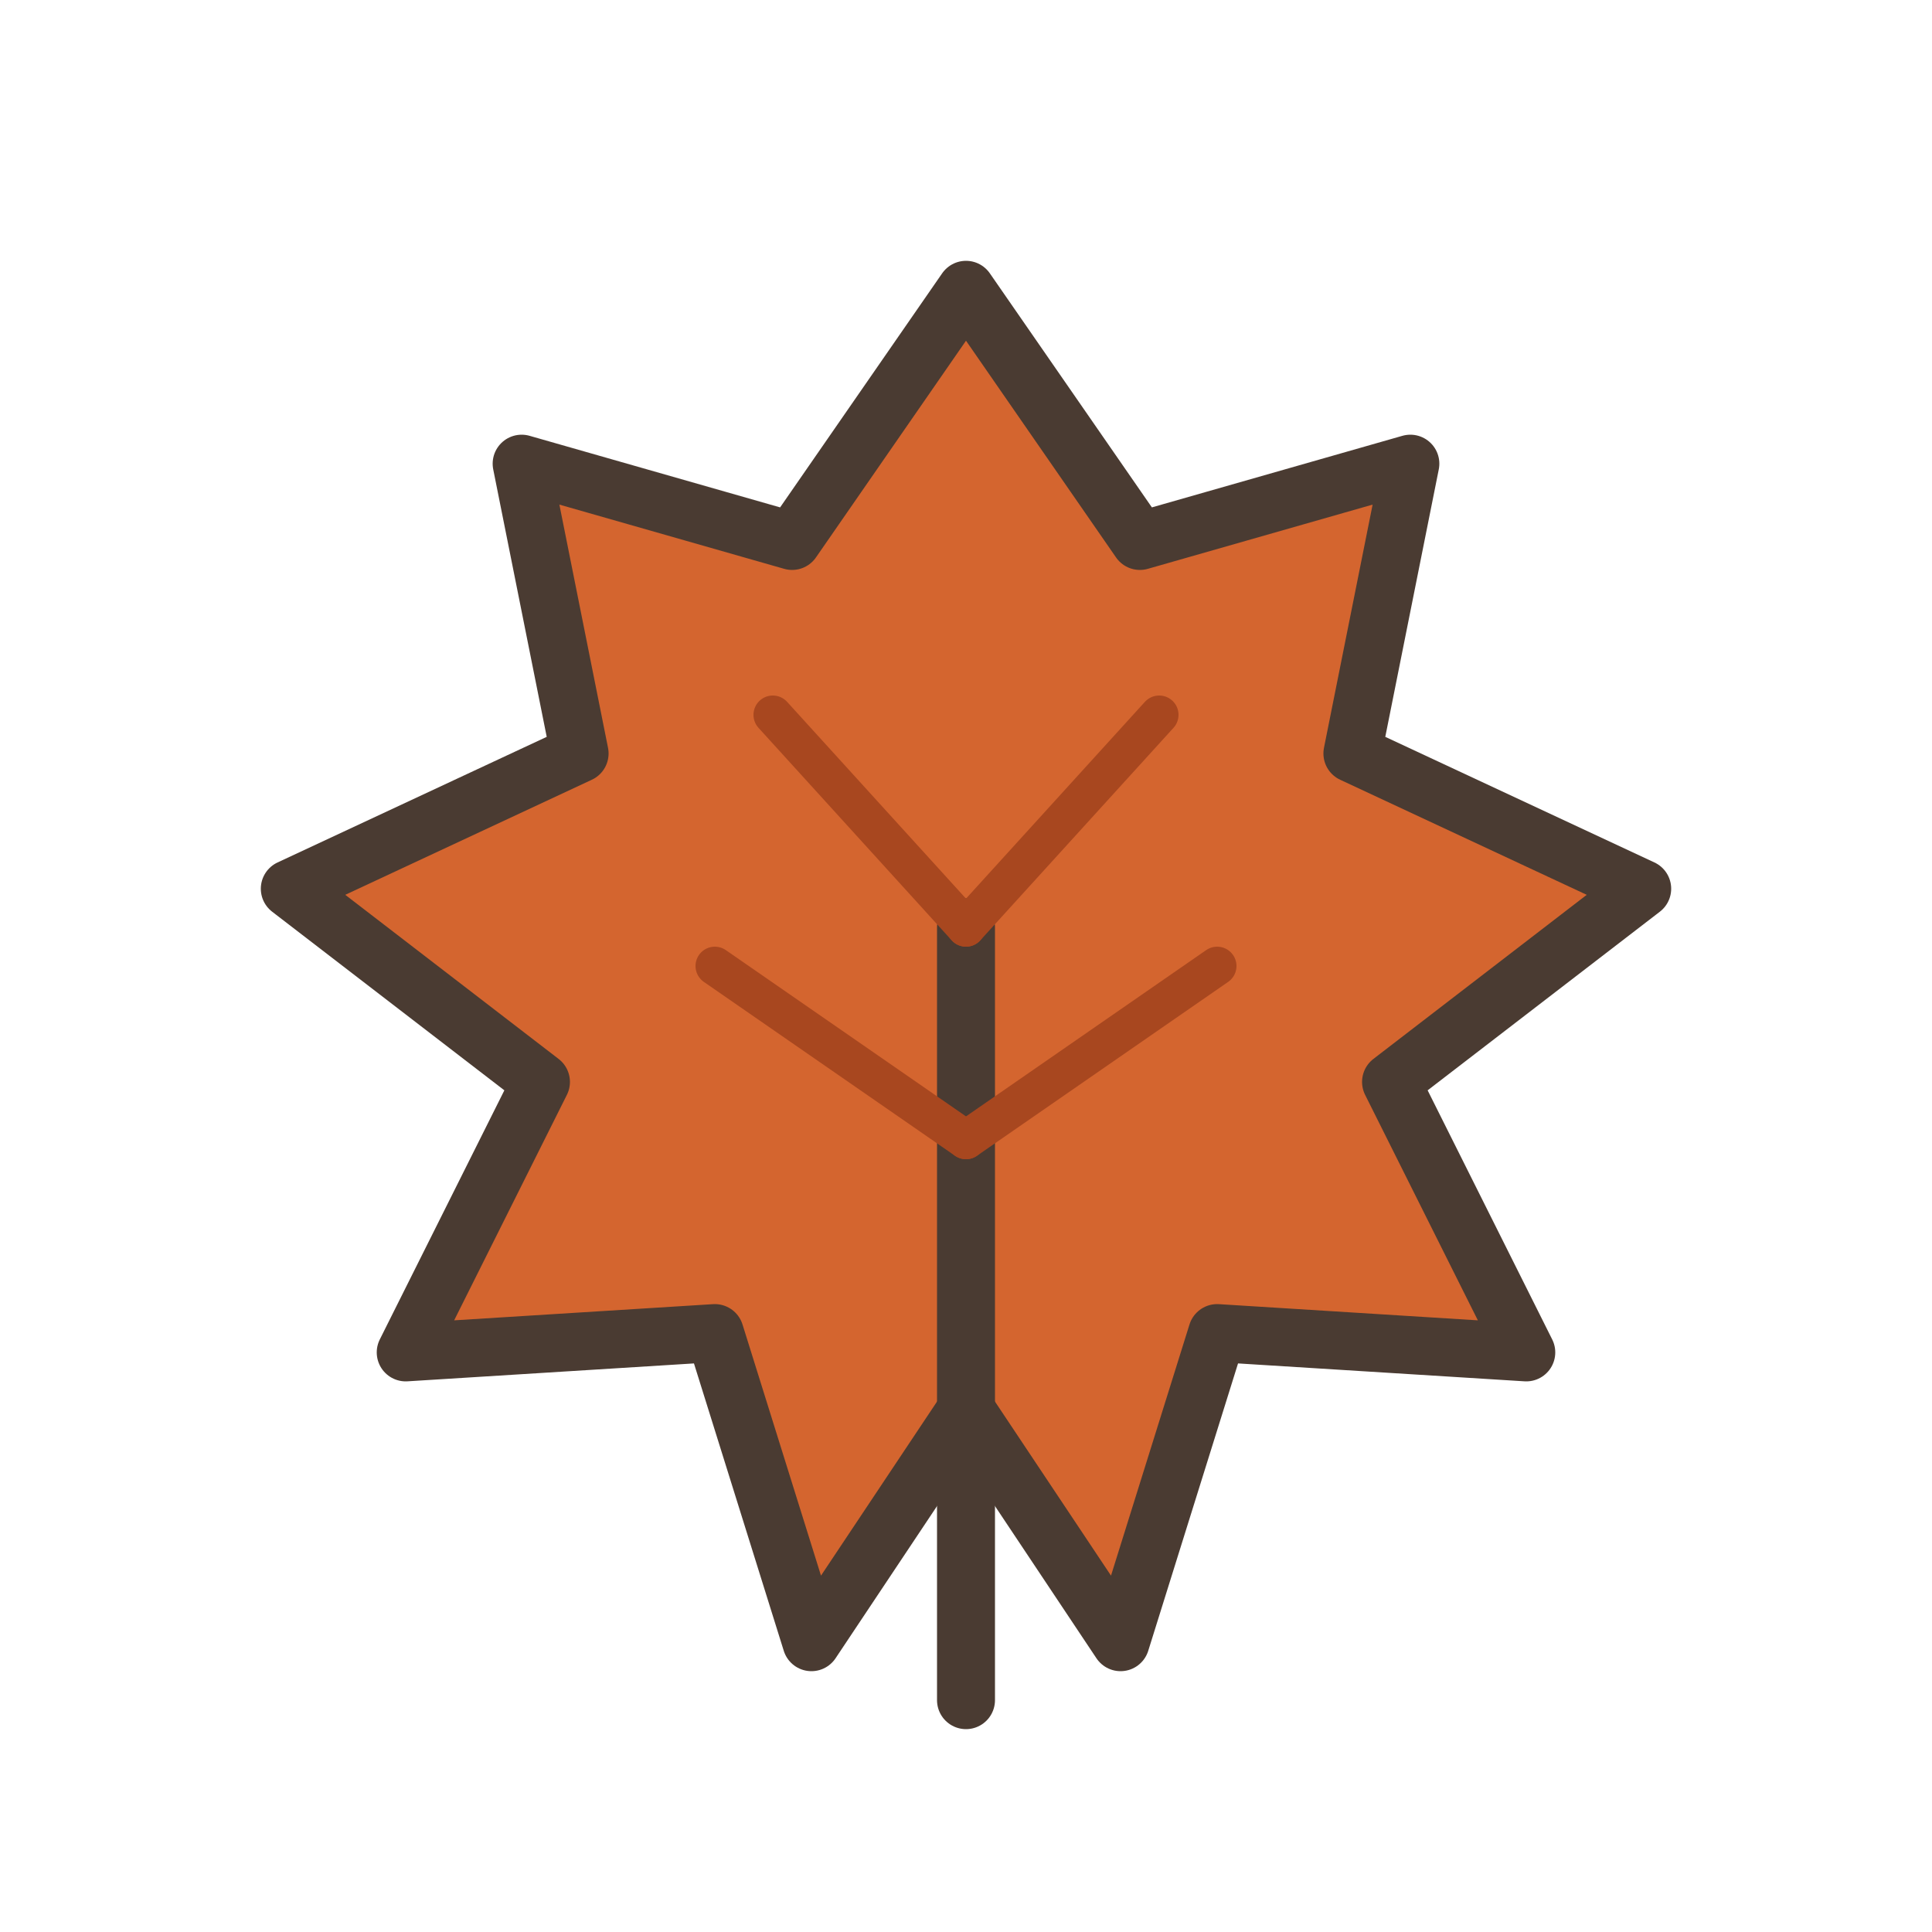
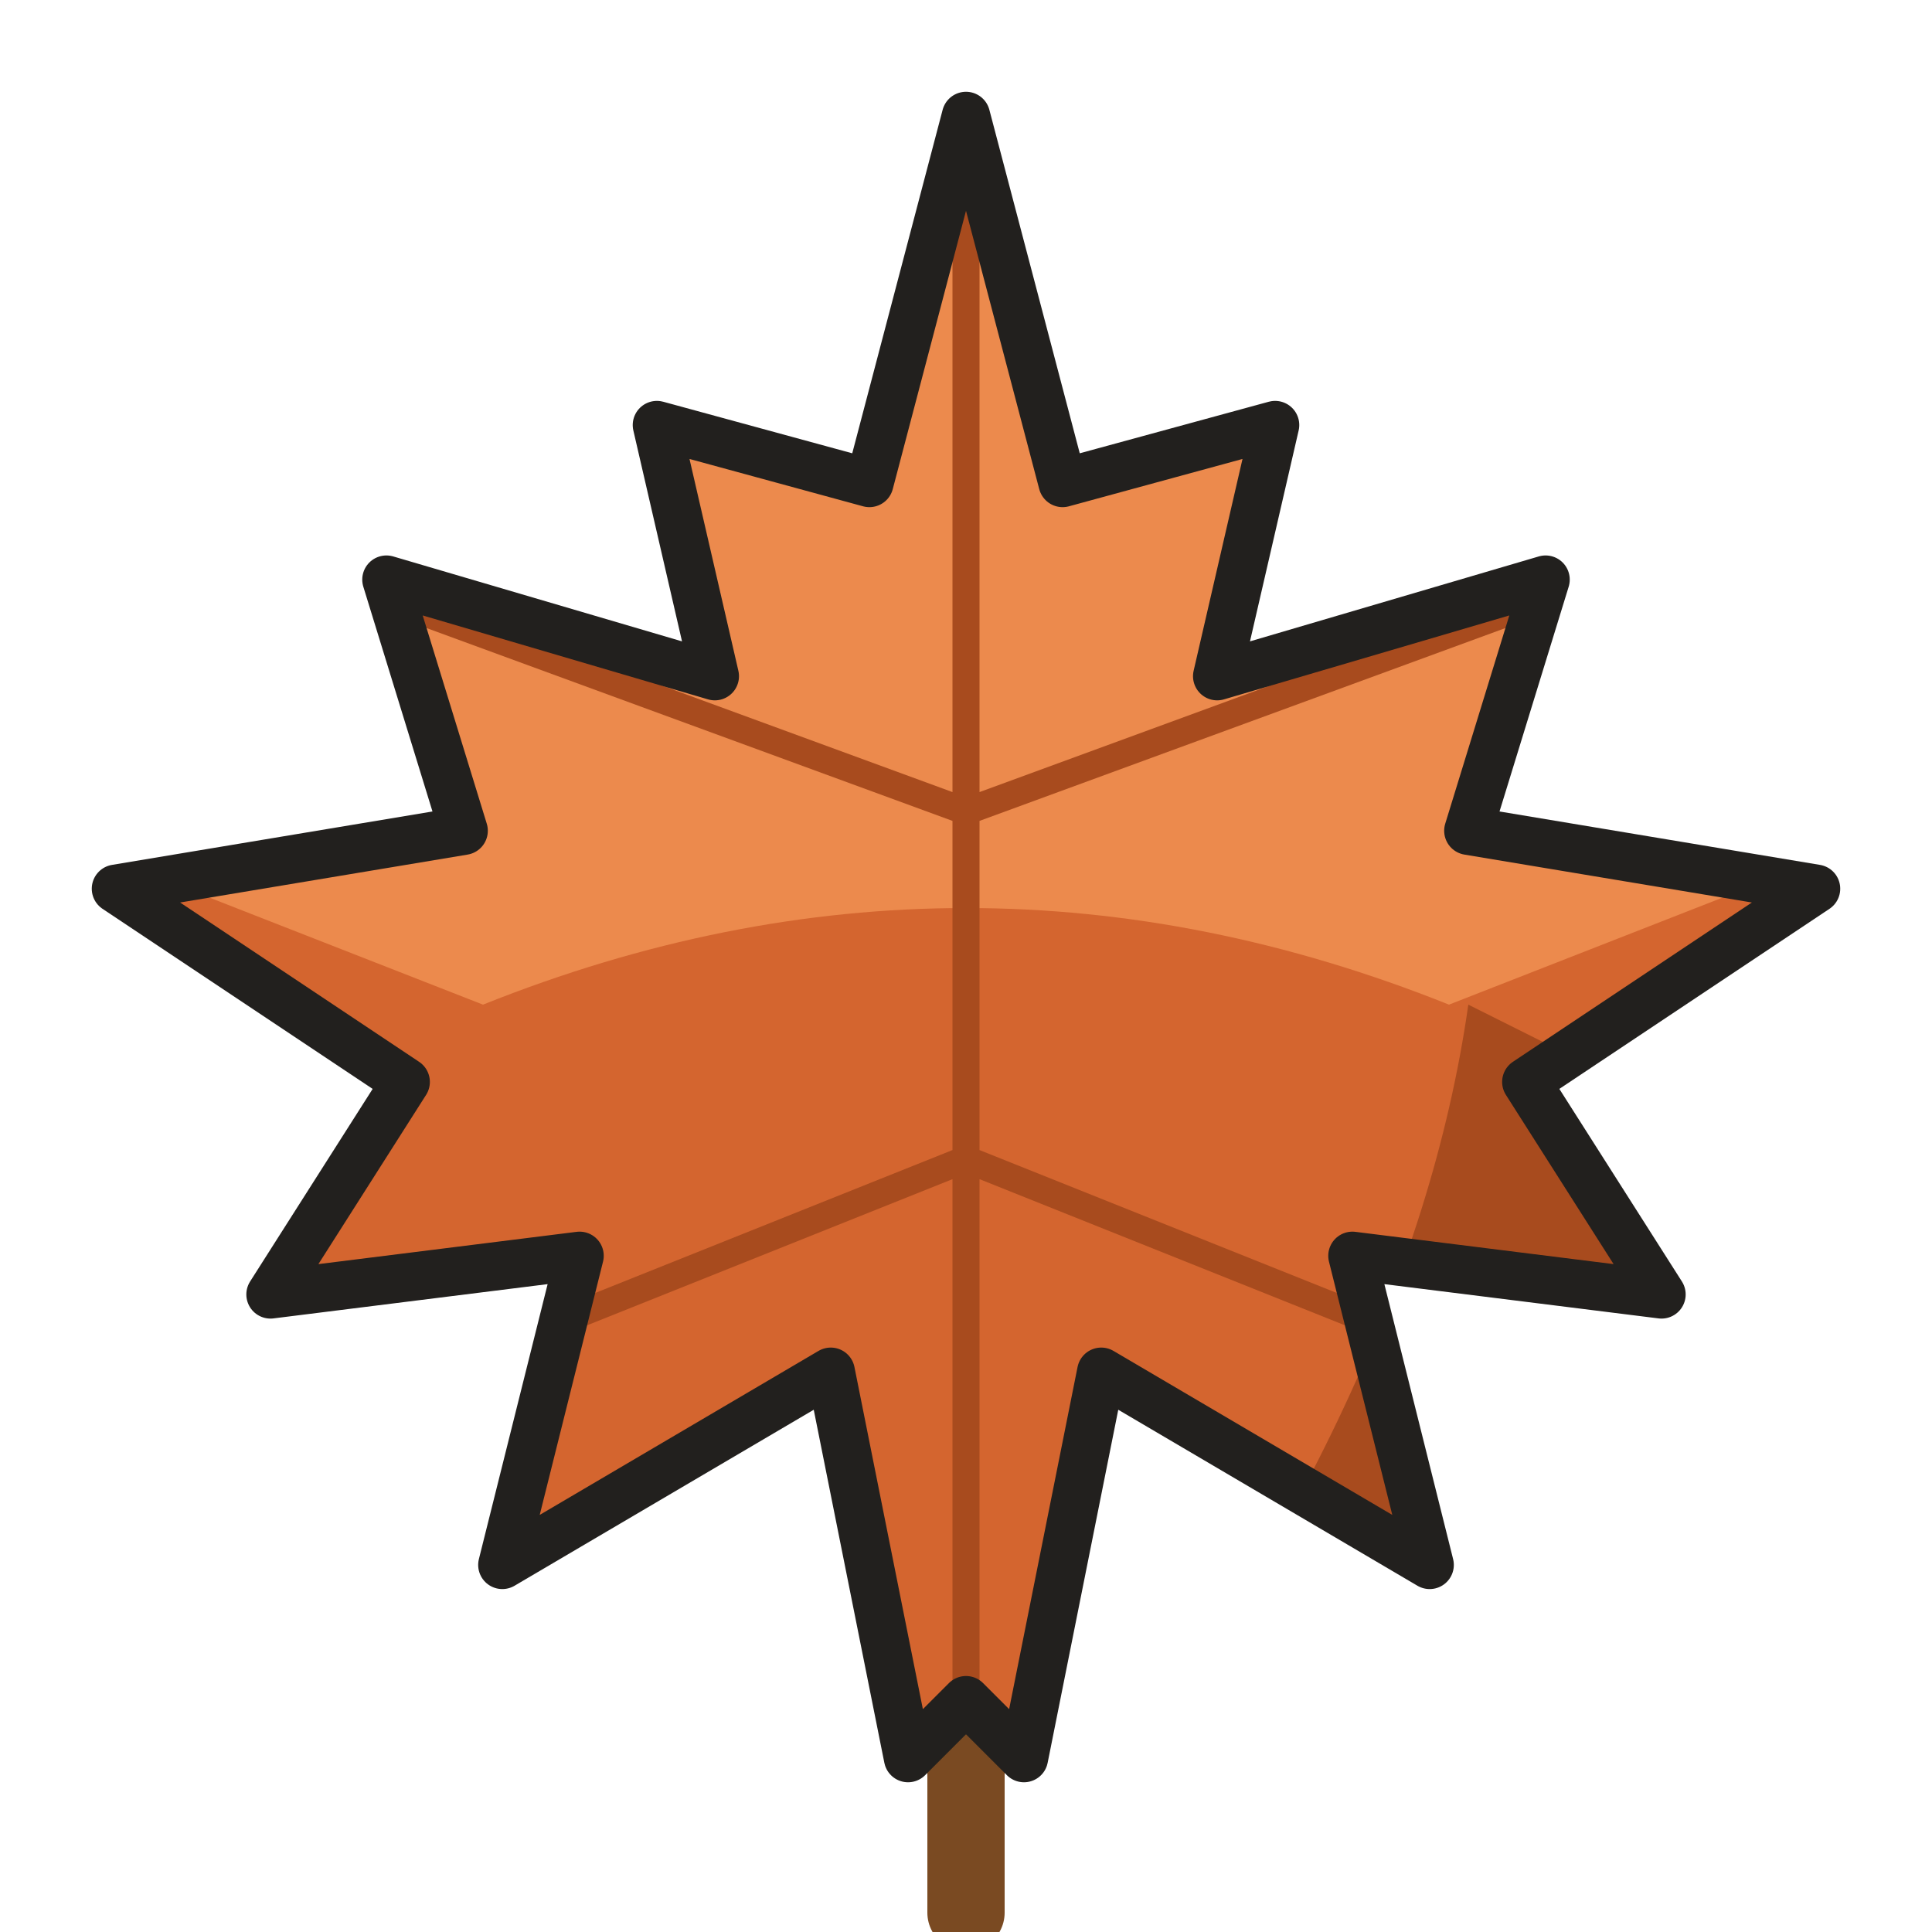
<svg xmlns="http://www.w3.org/2000/svg" viewBox="0 0 200 200" width="200" height="200">
-   <g stroke="#4a3b32" stroke-width="6" stroke-linejoin="round" stroke-linecap="round">
-     <path d="M100 30 L118 56 L146 48 L140 78 L170 92 L144 112 L158 140 L126 138 L116 170              L100 146 L84 170 L74 138 L42 140 L56 112 L30 92 L60 78 L54 48 L82 56 Z" fill="#d4652f" />
-     <path d="M100 176 L100 96" fill="none" stroke-width="6" />
-     <g stroke="#a8471f" stroke-width="4" fill="none">
-       <path d="M100 118 L74 100" />
-       <path d="M100 118 L126 100" />
-       <path d="M100 96 L80 74" />
-       <path d="M100 96 L120 74" />
+   <g fill="none" stroke="#22201e" stroke-width="5.0" stroke-linecap="round" stroke-linejoin="round">
+     <path d="M100 198 V144" fill="none" stroke="#7a4a22" stroke-width="8" />
+     <defs>
+       <clipPath id="c8">
+         <path d="M100 12 L110 50 L132 44 L126 70 L160 60 L152 86 L188 92 L158 112 L172 134 L140 130 L148 162 L114 142 L106 182 L100 176 L94 182 L86 142 L52 162 L60 130 L28 134 L42 112 L12 92 L48 86 L40 60 L74 70 L68 44 L90 50 L100 12 Z" />
+       </clipPath>
+     </defs>
+     <path d="M100 12 L110 50 L132 44 L126 70 L160 60 L152 86 L188 92 L158 112 L172 134 L140 130 L148 162 L114 142 L106 182 L100 176 L94 182 L86 142 L52 162 L60 130 L28 134 L42 112 L12 92 L48 86 L40 60 L74 70 L68 44 L90 50 L100 12 Z" fill="#d4652f" stroke="none" />
+     <g clip-path="url(#c8)">
+       <path d="M100 0 L150 40 L196 86 L150 104 Q100 84 50 104 L4 86 L50 40 Z" fill="#ec8a4d" stroke="none" />
+       <path d="M152 104 L200 128 L168 176 L110 192 Q146 146 152 104 Z" fill="#a84b1e" stroke="none" />
+       <path d="M100 174 L100 20 M100 84 L160 62 M100 84 L40 62 M100 120 L150 140 M100 120 L50 140" fill="none" stroke="#a84b1e" stroke-width="2.8" />
    </g>
+     <path d="M100 12 L110 50 L132 44 L126 70 L160 60 L152 86 L188 92 L158 112 L172 134 L140 130 L148 162 L114 142 L106 182 L100 176 L94 182 L86 142 L52 162 L60 130 L28 134 L42 112 L12 92 L48 86 L40 60 L74 70 L68 44 L90 50 L100 12 Z" fill="none" stroke="#22201e" stroke-width="5.0" />
  </g>
</svg>
